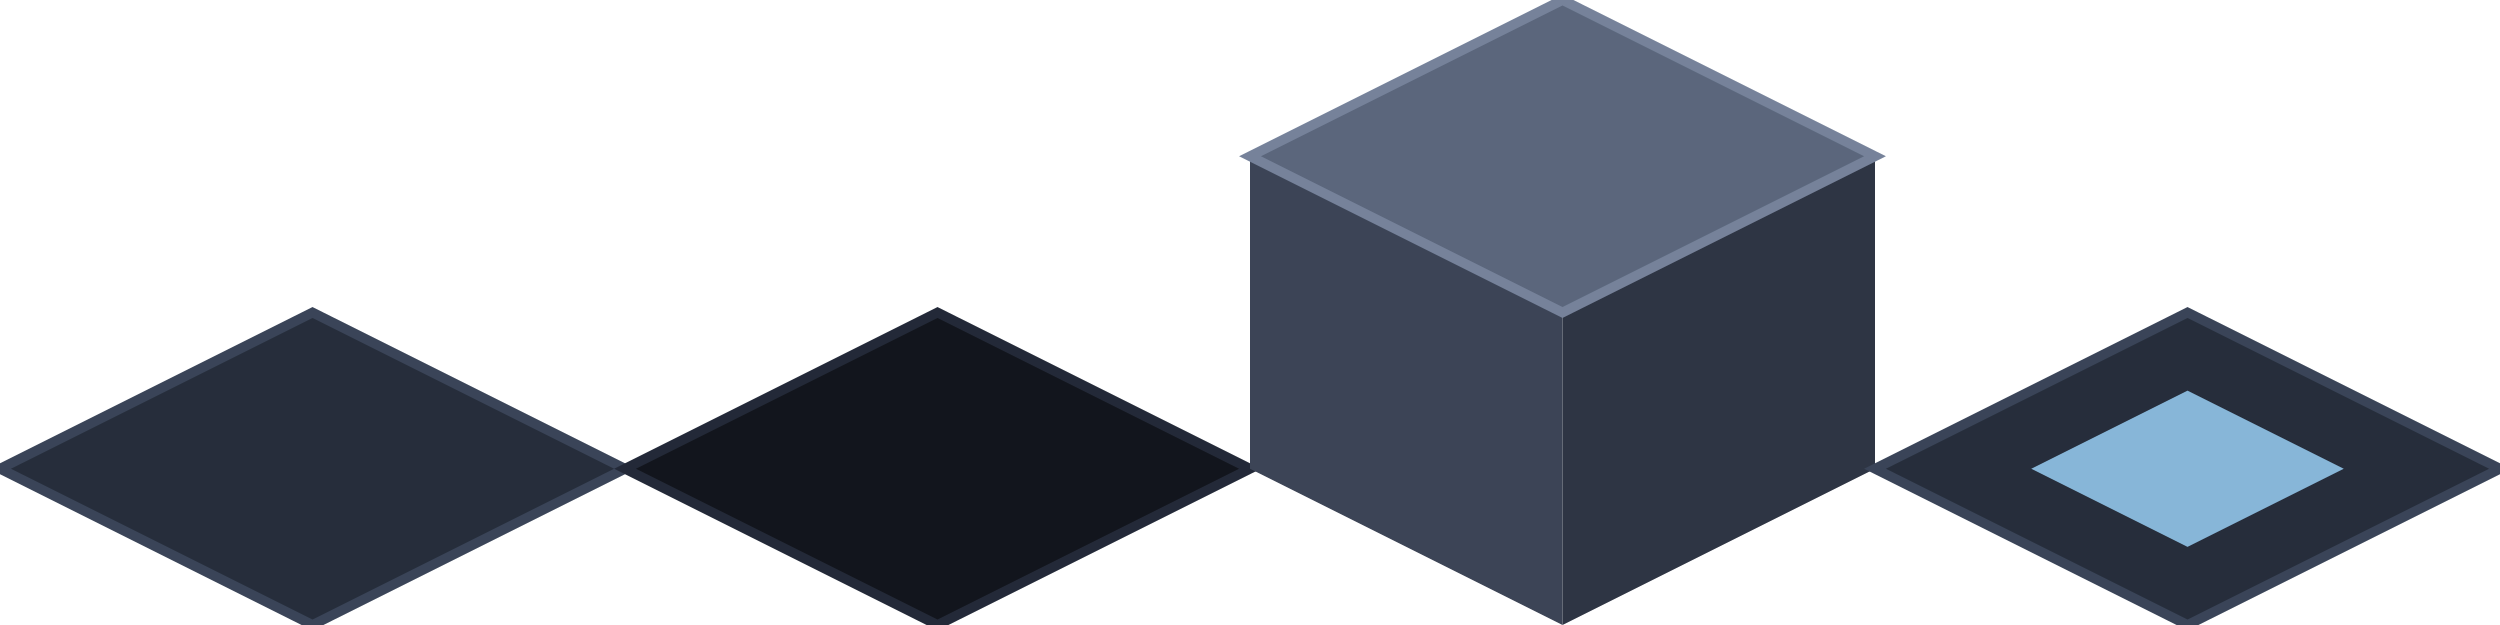
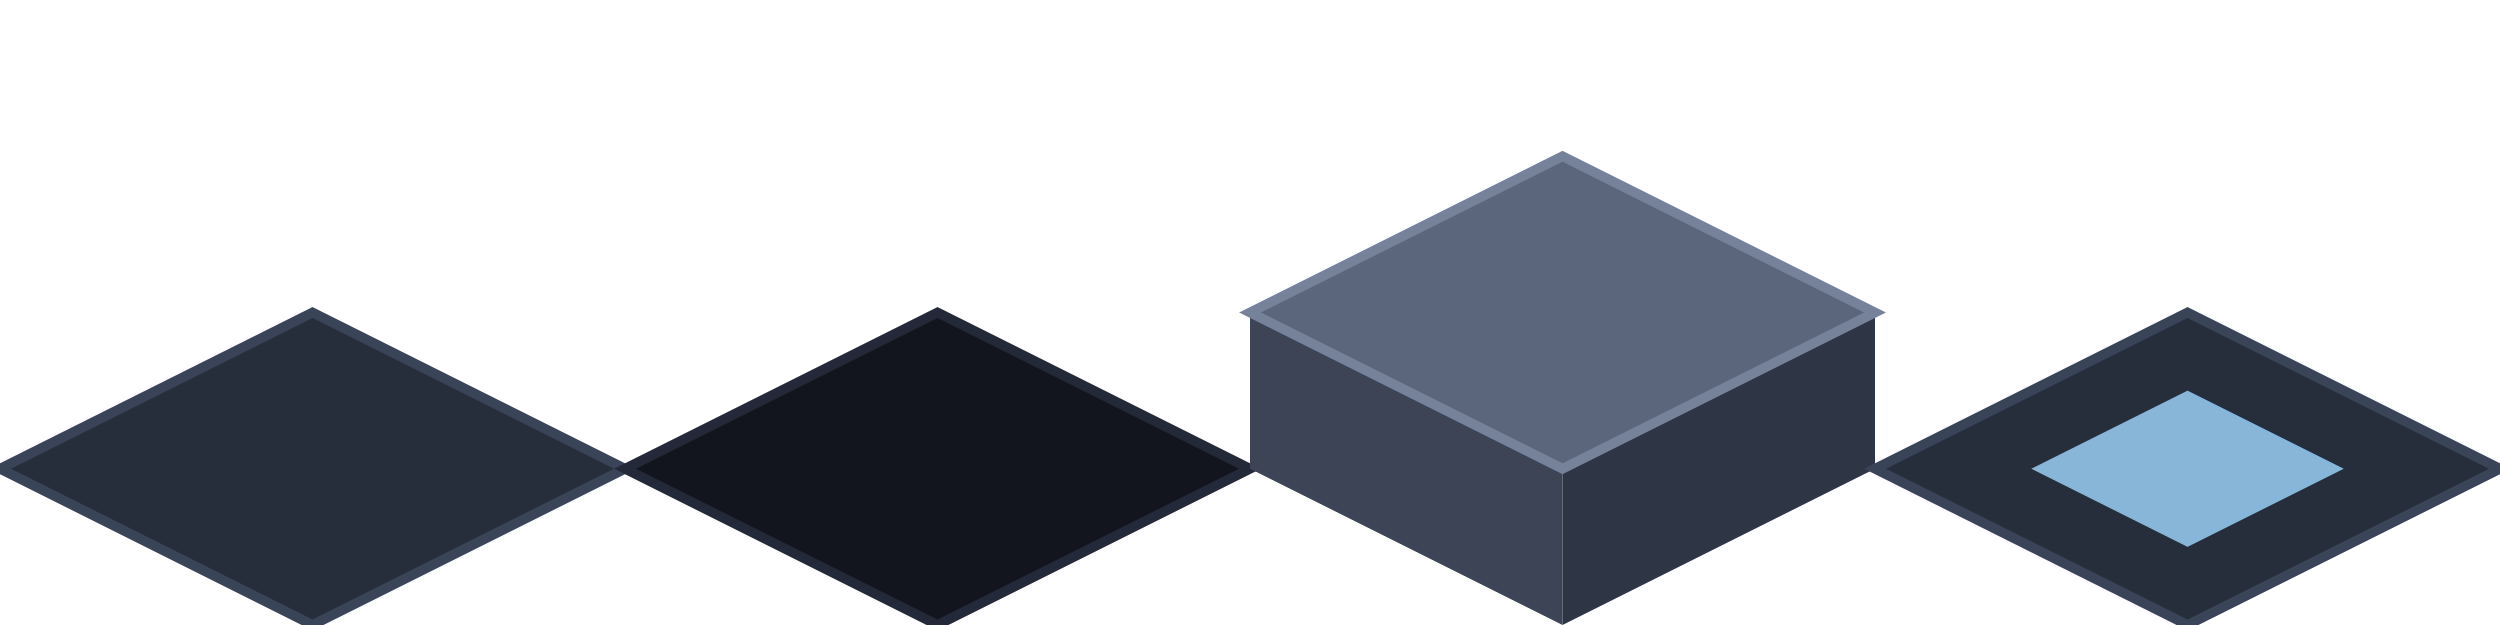
<svg xmlns="http://www.w3.org/2000/svg" width="512" height="128" viewBox="0 0 512 128">
  <polygon points="64,64 128,96 64,128 0,96" fill="#262d3b" stroke="#3a4458" stroke-width="2" />
  <polygon points="192,64 256,96 192,128 128,96" fill="#12151d" stroke="#232938" stroke-width="2" />
-   <polygon points="256,32 320,64 320,128 256,96" fill="#3c4456" />
-   <polygon points="320,64 384,32 384,96 320,128" fill="#2e3544" />
-   <polygon points="320,0 384,32 320,64 256,32" fill="#5b667c" stroke="#76829a" stroke-width="2" />
+   <polygon points="256,64 320,96 320,128 256,96" fill="#3c4456" />
+   <polygon points="320,96 384,64 384,96 320,128" fill="#2e3544" />
+   <polygon points="320,32 384,64 320,96 256,64" fill="#5b667c" stroke="#76829a" stroke-width="2" />
  <polygon points="448,64 512,96 448,128 384,96" fill="#262d3b" stroke="#3a4458" stroke-width="2" />
  <polygon points="448,80 480,96 448,112 416,96" fill="#9fd8ff" opacity="0.8" />
</svg>
